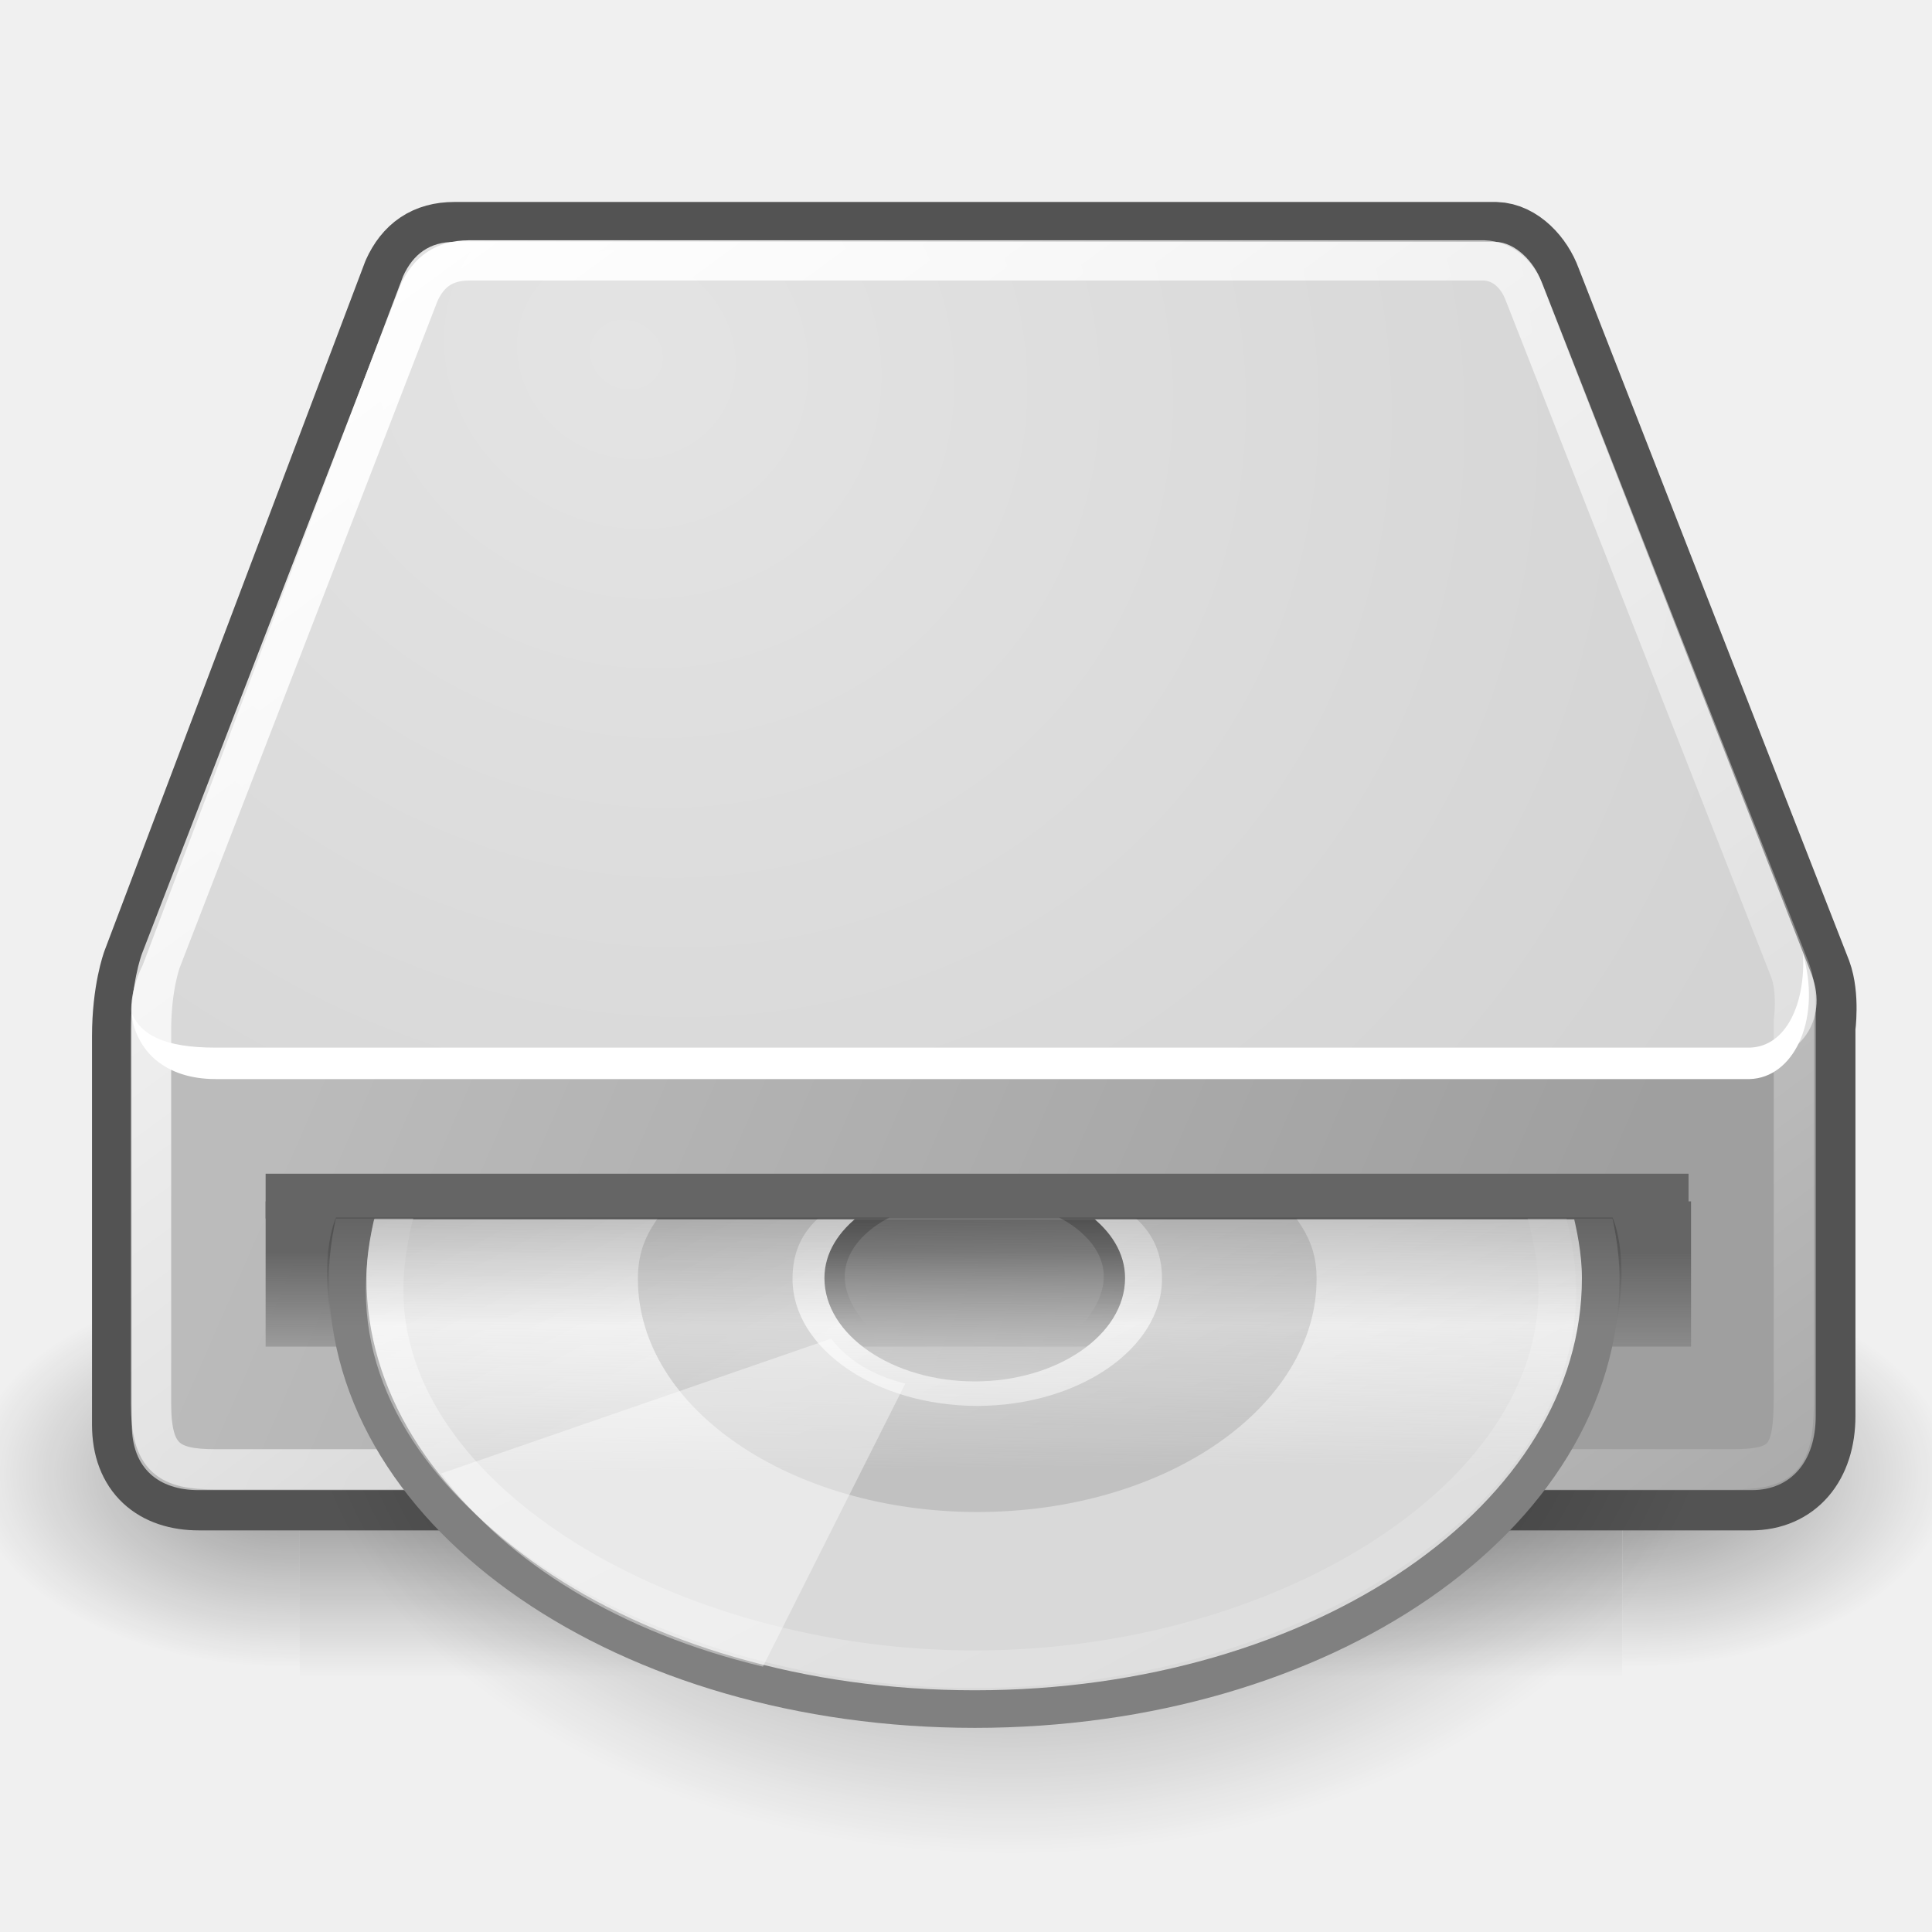
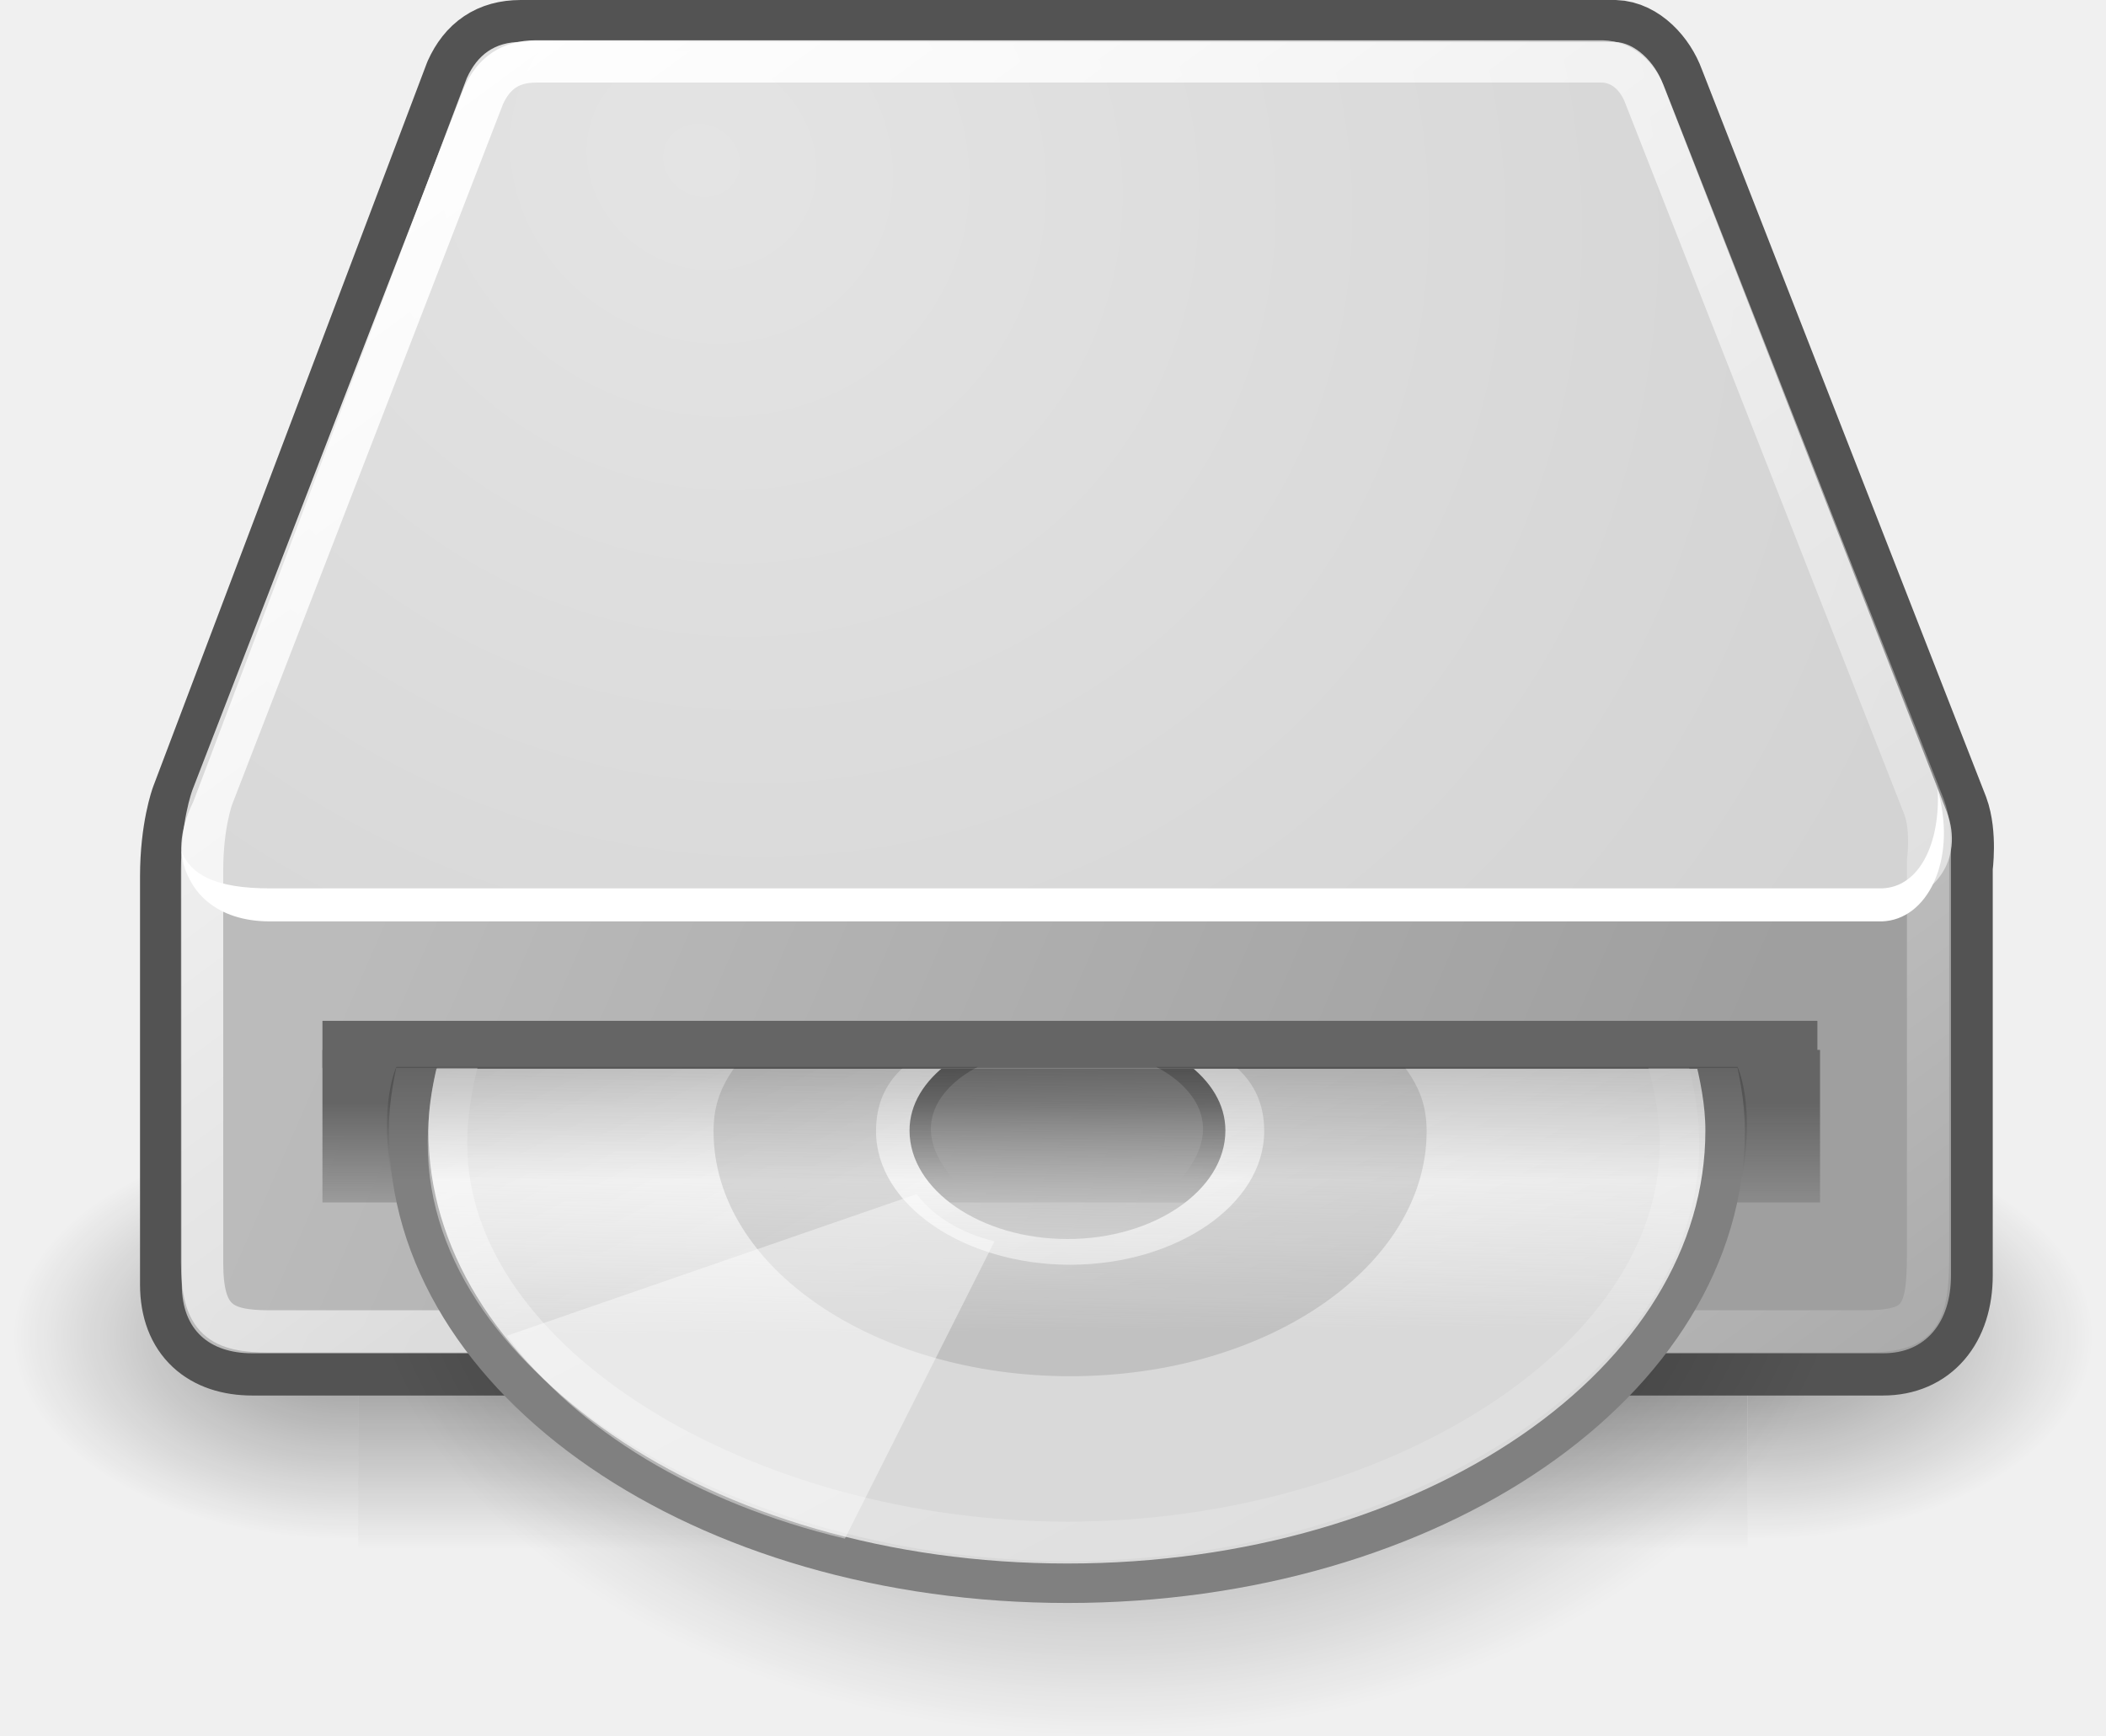
- <svg xmlns="http://www.w3.org/2000/svg" xmlns:xlink="http://www.w3.org/1999/xlink" id="svg2913" viewBox="0 0 48 48">
+ <svg xmlns="http://www.w3.org/2000/svg" xmlns:xlink="http://www.w3.org/1999/xlink" id="svg2913" viewBox="0 0 332.644 274.106" version="1.1" width="88.012mm" height="72.524mm">
  <defs id="defs3">
-     <radialGradient id="radialGradient6719" xlink:href="#linearGradient5060" gradientUnits="userSpaceOnUse" cy="486.65" cx="605.71" gradientTransform="matrix(-2.7744 0 0 1.9697 112.76 -872.89)" r="117.14" />
+     <radialGradient id="radialGradient6719" xlink:href="#linearGradient5060" gradientUnits="userSpaceOnUse" cy="486.65" cx="605.71" gradientTransform="matrix(-2.7744,0,0,1.9697,112.76,-872.89)" r="117.14" />
    <linearGradient id="linearGradient5060">
      <stop id="stop5062" style="stop-color:black" offset="0" />
      <stop id="stop5064" style="stop-color:black;stop-opacity:0" offset="1" />
    </linearGradient>
-     <radialGradient id="radialGradient6717" xlink:href="#linearGradient5060" gradientUnits="userSpaceOnUse" cy="486.65" cx="605.71" gradientTransform="matrix(2.7744 0 0 1.9697 -1891.6 -872.89)" r="117.14" />
-     <linearGradient id="linearGradient6715" y2="609.51" gradientUnits="userSpaceOnUse" x2="302.86" gradientTransform="matrix(2.7744 0 0 1.9697 -1892.2 -872.89)" y1="366.65" x1="302.86">
+     <radialGradient id="radialGradient6717" xlink:href="#linearGradient5060" gradientUnits="userSpaceOnUse" cy="486.65" cx="605.71" gradientTransform="matrix(2.7744,0,0,1.9697,-1891.6,-872.89)" r="117.14" />
+     <linearGradient id="linearGradient6715" y2="609.51" gradientUnits="userSpaceOnUse" x2="302.86" gradientTransform="matrix(2.7744,0,0,1.9697,-1892.2,-872.89)" y1="366.65" x1="302.86">
      <stop id="stop5050" style="stop-color:black;stop-opacity:0" offset="0" />
      <stop id="stop5056" style="stop-color:black" offset=".5" />
      <stop id="stop5052" style="stop-color:black;stop-opacity:0" offset="1" />
    </linearGradient>
    <linearGradient id="linearGradient2329">
      <stop id="stop2331" style="stop-color:#000000" offset="0" />
      <stop id="stop2333" style="stop-color:#000000;stop-opacity:0" offset="1" />
    </linearGradient>
-     <linearGradient id="linearGradient4234" y2="40.944" gradientUnits="userSpaceOnUse" y1="28.481" gradientTransform="translate(0 -1.9445)" x2="36.183" x1="7.605">
+     <linearGradient id="linearGradient4234" y2="40.944" gradientUnits="userSpaceOnUse" y1="28.481" gradientTransform="matrix(6.679392,0,0,6.679392,5.824653,-41.4867)" x2="36.183" x1="7.605">
      <stop id="stop4230" style="stop-color:#bbbbbb" offset="0" />
      <stop id="stop4232" style="stop-color:#9f9f9f" offset="1" />
    </linearGradient>
-     <radialGradient id="radialGradient4250" cx="15.571" gradientUnits="userSpaceOnUse" cy="2.958" r="20.936" gradientTransform="matrix(1.2862 .7817 -.71078 1.1696 -2.3543 -6.8214)">
+     <radialGradient id="radialGradient4250" cx="15.571" gradientUnits="userSpaceOnUse" cy="2.958" r="20.936" gradientTransform="matrix(8.591034,5.221281,-4.747578,7.812217,-9.900639,-74.06143)">
      <stop id="stop4246" style="stop-color:#e4e4e4" offset="0" />
      <stop id="stop4248" style="stop-color:#d3d3d3" offset="1" />
    </radialGradient>
-     <linearGradient id="linearGradient4260" y2="47.621" gradientUnits="userSpaceOnUse" y1="4.433" gradientTransform="translate(0 -1.9445)" x2="44.096" x1="12.378">
+     <linearGradient id="linearGradient4260" y2="47.621" gradientUnits="userSpaceOnUse" y1="4.433" gradientTransform="matrix(6.679392,0,0,6.679392,5.824653,-41.4867)" x2="44.096" x1="12.378">
      <stop id="stop4256" style="stop-color:#ffffff" offset="0" />
      <stop id="stop4258" style="stop-color:#ffffff;stop-opacity:0" offset="1" />
    </linearGradient>
-     <linearGradient id="linearGradient2155" y2="34.308" gradientUnits="userSpaceOnUse" x2="32.511" gradientTransform="matrix(.95253 0 0 .65672 1.3455 19.22)" y1="11.188" x1="14.997">
+     <linearGradient id="linearGradient2155" y2="34.308" gradientUnits="userSpaceOnUse" x2="32.511" gradientTransform="matrix(0.95253,0,0,0.65672,1.3455,19.22)" y1="11.188" x1="14.997">
      <stop id="stop3034" style="stop-color:#EBEBEB" offset="0" />
      <stop id="stop3036" style="stop-color:#FFFFFF" offset=".5" />
      <stop id="stop3038" style="stop-color:#EBEBEB" offset="1" />
    </linearGradient>
-     <linearGradient id="linearGradient2161" y2="54.698" gradientUnits="userSpaceOnUse" x2="48.799" gradientTransform="matrix(.73893 0 0 .50946 6.2158 21.992)" y1="3.61" x1="10.502">
+     <linearGradient id="linearGradient2161" y2="54.698" gradientUnits="userSpaceOnUse" x2="48.799" gradientTransform="matrix(0.73893,0,0,0.50946,6.2158,21.992)" y1="3.61" x1="10.502">
      <stop id="stop6038" style="stop-color:#ffffff" offset="0" />
      <stop id="stop6040" style="stop-color:#ffffff;stop-opacity:0" offset="1" />
    </linearGradient>
-     <radialGradient id="radialGradient2171" gradientUnits="userSpaceOnUse" cy="33.769" cx="24.218" gradientTransform="matrix(1 0 0 0.695 0 10.3)" r="17.678">
+     <radialGradient id="radialGradient2171" gradientUnits="userSpaceOnUse" cy="33.769" cx="24.218" gradientTransform="matrix(6.679392,0,0,4.642177,11.72843,40.29912)" r="17.678">
      <stop id="stop2167" style="stop-color:#000000" offset="0" />
      <stop id="stop2169" style="stop-color:#000000;stop-opacity:0" offset="1" />
    </radialGradient>
    <linearGradient id="linearGradient2321" y2="37.609" gradientUnits="userSpaceOnUse" x2="24.307" y1="33.693" x1="24.307">
      <stop id="stop2353" style="stop-color:#656565" offset="0" />
      <stop id="stop2355" style="stop-color:#656565;stop-opacity:0" offset="1" />
    </linearGradient>
-     <linearGradient id="linearGradient2335" y2="32.938" xlink:href="#linearGradient2329" gradientUnits="userSpaceOnUse" x2="23.375" y1="28.434" x1="23.375" />
-     <linearGradient id="linearGradient2341" y2="34.201" gradientUnits="userSpaceOnUse" x2="24.307" gradientTransform="matrix(1 0 0 .79943 -9.6537e-16 6.6046)" y1="32.791" x1="24.307">
+     <linearGradient id="linearGradient2335" y2="32.938" xlink:href="#linearGradient2329" gradientUnits="userSpaceOnUse" x2="23.375" y1="28.434" x1="23.375" gradientTransform="matrix(6.679392,0,0,6.679392,5.824653,-28.49862)" />
+     <linearGradient id="linearGradient2341" y2="34.201" gradientUnits="userSpaceOnUse" x2="24.307" gradientTransform="matrix(1,0,0,0.79943,0,6.6046)" y1="32.791" x1="24.307">
      <stop id="stop2317" style="stop-color:#656565" offset="0" />
      <stop id="stop2319" style="stop-color:#656565;stop-opacity:0" offset="1" />
    </linearGradient>
-     <linearGradient id="linearGradient2343" y2="21.988" gradientUnits="userSpaceOnUse" x2="26.194" gradientTransform="matrix(.80013 0 0 .55165 4.7255 20.599)" y1="34.172" x1="26.333">
+     <linearGradient id="linearGradient2343" y2="21.988" gradientUnits="userSpaceOnUse" x2="26.194" gradientTransform="matrix(0.80013,0,0,0.55165,4.7255,20.599)" y1="34.172" x1="26.333">
      <stop id="stop2347" style="stop-color:#d9d9d9" offset="0" />
      <stop id="stop2349" style="stop-color:#eeeeee;stop-opacity:0" offset="1" />
    </linearGradient>
+     <linearGradient xlink:href="#linearGradient2329" id="linearGradient892" gradientUnits="userSpaceOnUse" x1="23.375" y1="28.434" x2="23.375" y2="32.938" gradientTransform="matrix(6.679392,0,0,6.679392,5.824653,-28.49862)" />
  </defs>
-   <g id="layer2">
-     <g id="g6707" transform="matrix(.024527 0 0 .020868 45.691 34.828)">
-       <rect id="rect6709" style="opacity:.402;color:black;fill:url(#linearGradient6715)" height="478.36" width="1339.6" y="-150.7" x="-1559.3" />
-       <path id="path6711" style="opacity:.402;color:black;fill:url(#radialGradient6717)" d="m-219.62-150.68v478.33c142.88 0.9 345.4-107.17 345.4-239.2 0-132.02-159.44-239.13-345.4-239.13z" />
-       <path id="path6713" style="opacity:.402;color:black;fill:url(#radialGradient6719)" d="m-1559.3-150.68v478.33c-142.8 0.9-345.4-107.17-345.4-239.2 0-132.02 159.5-239.13 345.4-239.13z" />
+   <g id="layer2" transform="translate(1.025585,-5.017892)">
+     <g id="g6707" transform="matrix(0.1638255,0,0,0.1393855,311.0127,204.1312)">
+       <rect id="rect6709" style="color:#000000;opacity:0.402;fill:url(#linearGradient6715)" height="478.36" width="1339.6" y="-150.7" x="-1559.3" />
+       <path id="path6711" style="color:#000000;opacity:0.402;fill:url(#radialGradient6717)" d="m -219.62,-150.68 v 478.33 c 142.88,0.9 345.4,-107.17 345.4,-239.2 0,-132.02 -159.44,-239.13 -345.4,-239.13 z" />
+       <path id="path6713" style="color:#000000;opacity:0.402;fill:url(#radialGradient6719)" d="m -1559.3,-150.68 v 478.33 c -142.8,0.9 -345.4,-107.17 -345.4,-239.2 0,-132.02 159.5,-239.13 345.4,-239.13 z" />
    </g>
-     <path id="path4196" style="stroke-linejoin:round;stroke:#535353;stroke-linecap:round;stroke-width:2;fill:none" d="m11.286 6.018c-0.625 0-1.032 0.29-1.282 0.844l-6.468 17.103s-0.25 0.672-0.25 1.782v9.65c0 1.082 0.658 1.625 1.656 1.625h38.562c0.985 0 1.594-0.719 1.594-1.844v-9.65s0.106-0.771-0.094-1.313l-6.718-17.197c-0.185-0.512-0.637-0.988-1.125-1h-25.875z" />
-     <path id="path2163" style="opacity:.566;fill-rule:evenodd;color:#000000;fill:url(#radialGradient2171)" d="m41.896 33.769a17.678 12.286 0 1 1 -35.355 0 17.678 12.286 0 1 1 35.355 0z" transform="translate(.88388 .0000012609)" />
-     <path id="path4170" style="fill-rule:evenodd;fill:url(#linearGradient4234)" d="m3.274 25.052l0.765-0.692 37.61 0.063 3.462 0.317v10.438c0 1.126-0.607 1.844-1.592 1.844h-38.583c-0.998 0-1.661-0.542-1.661-1.625v-10.345z" />
-     <path id="path3093" style="fill-rule:evenodd;fill:url(#radialGradient4250)" d="m3.549 23.97c-0.714 1.464-0.001 2.393 1.036 2.393h39c1.119-0.024 1.845-1.012 1.428-2.143l-6.714-17.211c-0.184-0.512-0.655-0.988-1.143-1h-25.857c-0.625 0-1.036 0.303-1.286 0.857l-6.464 17.104z" />
-     <path id="path4201" style="fill-rule:evenodd;fill:#ffffff" d="m44.796 23.684c0.064 1.25-0.414 2.316-1.322 2.344h-38.119c-1.289 0-1.867-0.325-2.084-0.868 0.092 0.944 0.826 1.649 2.084 1.649h38.119c1.076-0.033 1.753-1.424 1.352-2.995l-0.03-0.13z" />
-     <path id="path4252" style="stroke-linejoin:round;stroke:url(#linearGradient4260);stroke-linecap:round;fill:none" d="m11.643 6.471c-0.602 0-0.993 0.279-1.234 0.812l-6.415 16.59s-0.241 0.647-0.241 1.715v9.29c0 1.355 0.444 1.627 1.594 1.627h37.687c1.323 0 1.534-0.316 1.534-1.837v-9.291s0.102-0.741-0.09-1.263l-6.593-16.806c-0.178-0.493-0.551-0.826-1.021-0.838h-25.222z" />
-     <g id="g2142" transform="matrix(.93365 0 0 .93365 1.6127 -.36777)">
-       <rect id="rect2151" style="fill-rule:evenodd;color:#000000;fill:url(#linearGradient2321)" height="3.865" width="37.931" y="32.363" x="5.341" />
-       <path id="path3040" style="fill:url(#linearGradient2155)" d="m7.992 31.81c-0.275 0.831-0.469 1.704-0.469 2.594 0 6.37 7.448 11.469 16.688 11.469 9.239 0 16.656-5.099 16.656-11.469 0-0.886-0.165-1.766-0.437-2.594h-15.563c1.84 0.246 3.344 1.26 3.344 2.594 0 1.511-1.809 2.75-4 2.75s-4-1.239-4-2.75c0-1.334 1.504-2.348 3.344-2.594h-15.563z" />
-       <path id="path3049" style="stroke:#808080;fill:url(#linearGradient2343)" d="m7.836 32.342c-0.173 0.665-0.312 1.361-0.312 2.062 0 6.37 7.448 11.469 16.688 11.469 9.239 0 16.656-5.099 16.656-11.469 0-0.701-0.14-1.397-0.312-2.062h-32.719z" />
-       <path id="path3051" style="opacity:0.11" d="m16.572 31.835c-0.773 0.92-1.325 1.46-1.325 2.588 0 3.473 4.111 6.206 9.031 6.206 5.037 0 9.03-2.814 9.03-6.206 0-1.145-0.586-1.673-1.359-2.588h-5.377c1.678 0.544 2.622 1.237 2.622 2.588 0 1.858-2.222 3.382-4.916 3.382-2.695 0-4.916-1.524-4.916-3.382 0-1.352 0.919-2.045 2.598-2.588h-5.388z" />
-       <path id="path4214" style="fill-opacity:.418;fill:#ffffff" d="m18.574 44.743l3.789-7.531c-0.877-0.216-1.549-0.639-1.973-1.196l-10.378 3.588c1.75 2.385 4.795 4.24 8.562 5.139z" />
-       <path id="path5264" style="opacity:.546;stroke:url(#linearGradient2161);fill:none" d="m8.912 32.268c-0.249 0.739-0.404 1.679-0.404 2.473 0 5.59 7.594 10.072 15.703 10.072 8.109 0 15.502-4.482 15.502-10.072 0-0.794-0.184-1.733-0.433-2.473h-30.368z" />
-       <rect id="rect4963" style="fill-rule:evenodd;color:#000000;fill:url(#linearGradient2341)" height="1.191" width="37.864" y="31.627" x="5.341" />
+     <path id="path4196" style="fill:none;stroke:#535353;stroke-width:13.359;stroke-linecap:round;stroke-linejoin:round" d="m 81.208,11.699 c -4.175,0 -6.893,1.938 -8.563,5.635 L 29.441,131.572 c 0,0 -1.67,4.489 -1.67,11.903 v 64.456 c 0,7.227 4.394,10.854 11.062,10.854 H 296.404 c 6.579,0 10.647,-4.802 10.647,-12.317 v -64.456 c 0,0 0.708,-5.15 -0.628,-8.77 L 261.551,18.376 c -1.236,-3.419 -4.255,-6.599 -7.514,-6.679 H 81.208 Z" />
+     <ellipse id="path2163" style="color:#000000;opacity:0.566;fill:url(#radialGradient2171);fill-rule:evenodd;stroke-width:6.679" cx="173.493" cy="197.061" rx="118.076" ry="82.063" />
+     <path id="path4170" style="fill:url(#linearGradient4234);fill-rule:evenodd;stroke-width:6.679" d="m 27.69,138.834 5.107,-4.622 251.212,0.421 23.124,2.117 v 69.719 c 0,7.521 -4.054,12.317 -10.634,12.317 H 38.789 c -6.666,0 -11.097,-3.62 -11.097,-10.854 v -69.098 z" />
+     <path id="path3093" style="fill:url(#radialGradient4250);fill-rule:evenodd;stroke-width:6.679" d="m 29.53,131.606 c -4.771,9.779 -0.004,15.984 6.918,15.984 h 260.496 c 7.474,-0.16 12.323,-6.76 9.538,-14.314 L 261.637,18.317 c -1.229,-3.418 -4.375,-6.599 -7.635,-6.678 H 81.294 c -4.175,0 -6.92,2.027 -8.59,5.725 L 29.529,131.608 Z" />
+     <path id="path4201" style="fill:#ffffff;fill-rule:evenodd;stroke-width:6.679" d="m 305.035,129.696 c 0.427,8.349 -2.765,15.469 -8.83,15.656 H 41.593 c -8.609,0 -12.473,-2.171 -13.918,-5.798 0.613,6.305 5.516,11.014 13.92,11.014 H 296.207 c 7.187,-0.22 11.709,-9.511 9.031,-20.005 l -0.2,-0.868 z" />
+     <path id="path4252" style="fill:none;stroke:url(#linearGradient4260);stroke-width:6.679;stroke-linecap:round;stroke-linejoin:round" d="m 83.593,14.725 c -4.021,0 -6.633,1.866 -8.242,5.426 l -42.848,110.811 c 0,0 -1.607,4.322 -1.607,11.455 v 62.052 c 0,9.051 2.966,10.867 10.65,10.867 H 293.271 c 8.837,0 10.246,-2.111 10.246,-12.27 v -62.058 c 0,0 0.681,-4.949 -0.601,-8.436 L 258.879,20.318 c -1.189,-3.292 -3.68,-5.52 -6.82,-5.596 H 83.591 Z" />
+     <g id="g2142" transform="matrix(6.236214,0,0,6.236214,16.59651,-30.9551)">
+       <rect id="rect2151" style="color:#000000;fill:url(#linearGradient2321);fill-rule:evenodd" height="3.865" width="37.931" y="32.363" x="5.341" />
+       <path id="path3040" style="fill:url(#linearGradient2155)" d="m 7.992,31.81 c -0.275,0.831 -0.469,1.704 -0.469,2.594 0,6.37 7.448,11.469 16.688,11.469 9.239,0 16.656,-5.099 16.656,-11.469 0,-0.886 -0.165,-1.766 -0.437,-2.594 h -15.563 c 1.84,0.246 3.344,1.26 3.344,2.594 0,1.511 -1.809,2.75 -4,2.75 -2.191,0 -4,-1.239 -4,-2.75 0,-1.334 1.504,-2.348 3.344,-2.594 H 7.992 Z" />
+       <path id="path3049" style="fill:url(#linearGradient2343);stroke:#808080" d="m 7.836,32.342 c -0.173,0.665 -0.312,1.361 -0.312,2.062 0,6.37 7.448,11.469 16.688,11.469 9.239,0 16.656,-5.099 16.656,-11.469 0,-0.701 -0.14,-1.397 -0.312,-2.062 H 7.836 Z" />
+       <path id="path3051" style="opacity:0.11" d="m 16.572,31.835 c -0.773,0.92 -1.325,1.46 -1.325,2.588 0,3.473 4.111,6.206 9.031,6.206 5.037,0 9.03,-2.814 9.03,-6.206 0,-1.145 -0.586,-1.673 -1.359,-2.588 h -5.377 c 1.678,0.544 2.622,1.237 2.622,2.588 0,1.858 -2.222,3.382 -4.916,3.382 -2.695,0 -4.916,-1.524 -4.916,-3.382 0,-1.352 0.919,-2.045 2.598,-2.588 z" />
+       <path id="path4214" style="fill:#ffffff;fill-opacity:0.418" d="m 18.574,44.743 3.789,-7.531 C 21.486,36.996 20.814,36.573 20.39,36.016 l -10.378,3.588 c 1.75,2.385 4.795,4.24 8.562,5.139 z" />
+       <path id="path5264" style="opacity:0.546;fill:none;stroke:url(#linearGradient2161)" d="m 8.912,32.268 c -0.249,0.739 -0.404,1.679 -0.404,2.473 0,5.59 7.594,10.072 15.703,10.072 8.109,0 15.502,-4.482 15.502,-10.072 0,-0.794 -0.184,-1.733 -0.433,-2.473 z" />
+       <rect id="rect4963" style="color:#000000;fill:url(#linearGradient2341);fill-rule:evenodd" height="1.191" width="37.864" y="31.627" x="5.341" />
    </g>
-     <path id="path2325" style="opacity:.36;fill-rule:evenodd;fill:url(#linearGradient2335)" d="m26.312 30.25h13.75s0.542 1.121-0.062 3.375l-13.312-0.5c1.85-1.85-0.376-2.875-0.376-2.875z" />
-     <path id="path2327" style="opacity:.36;fill:url(#linearGradient2335);fill-rule:evenodd" d="m22.098 30.25h-13.75c0 0-0.541 1.121 0.063 3.375l13.312-0.5c-1.85-1.85 0.375-2.875 0.375-2.875z" />
+     <path id="path2325" style="opacity:0.36;fill:url(#linearGradient892);fill-rule:evenodd;stroke-width:6.679" d="m 181.573,173.553 h 91.842 c 0,0 3.62,7.488 -0.414,22.543 l -88.916,-3.34 c 12.357,-12.357 -2.511,-19.203 -2.511,-19.203 z" />
+     <path id="path2327" style="opacity:0.36;fill:url(#linearGradient2335);fill-rule:evenodd;stroke-width:6.679" d="M 153.426,173.553 H 61.584 c 6.68e-4,0 -3.616,7.488 0.418,22.543 l 88.916,-3.34 c -12.357,-12.357 2.505,-19.203 2.505,-19.203 z" />
  </g>
</svg>
